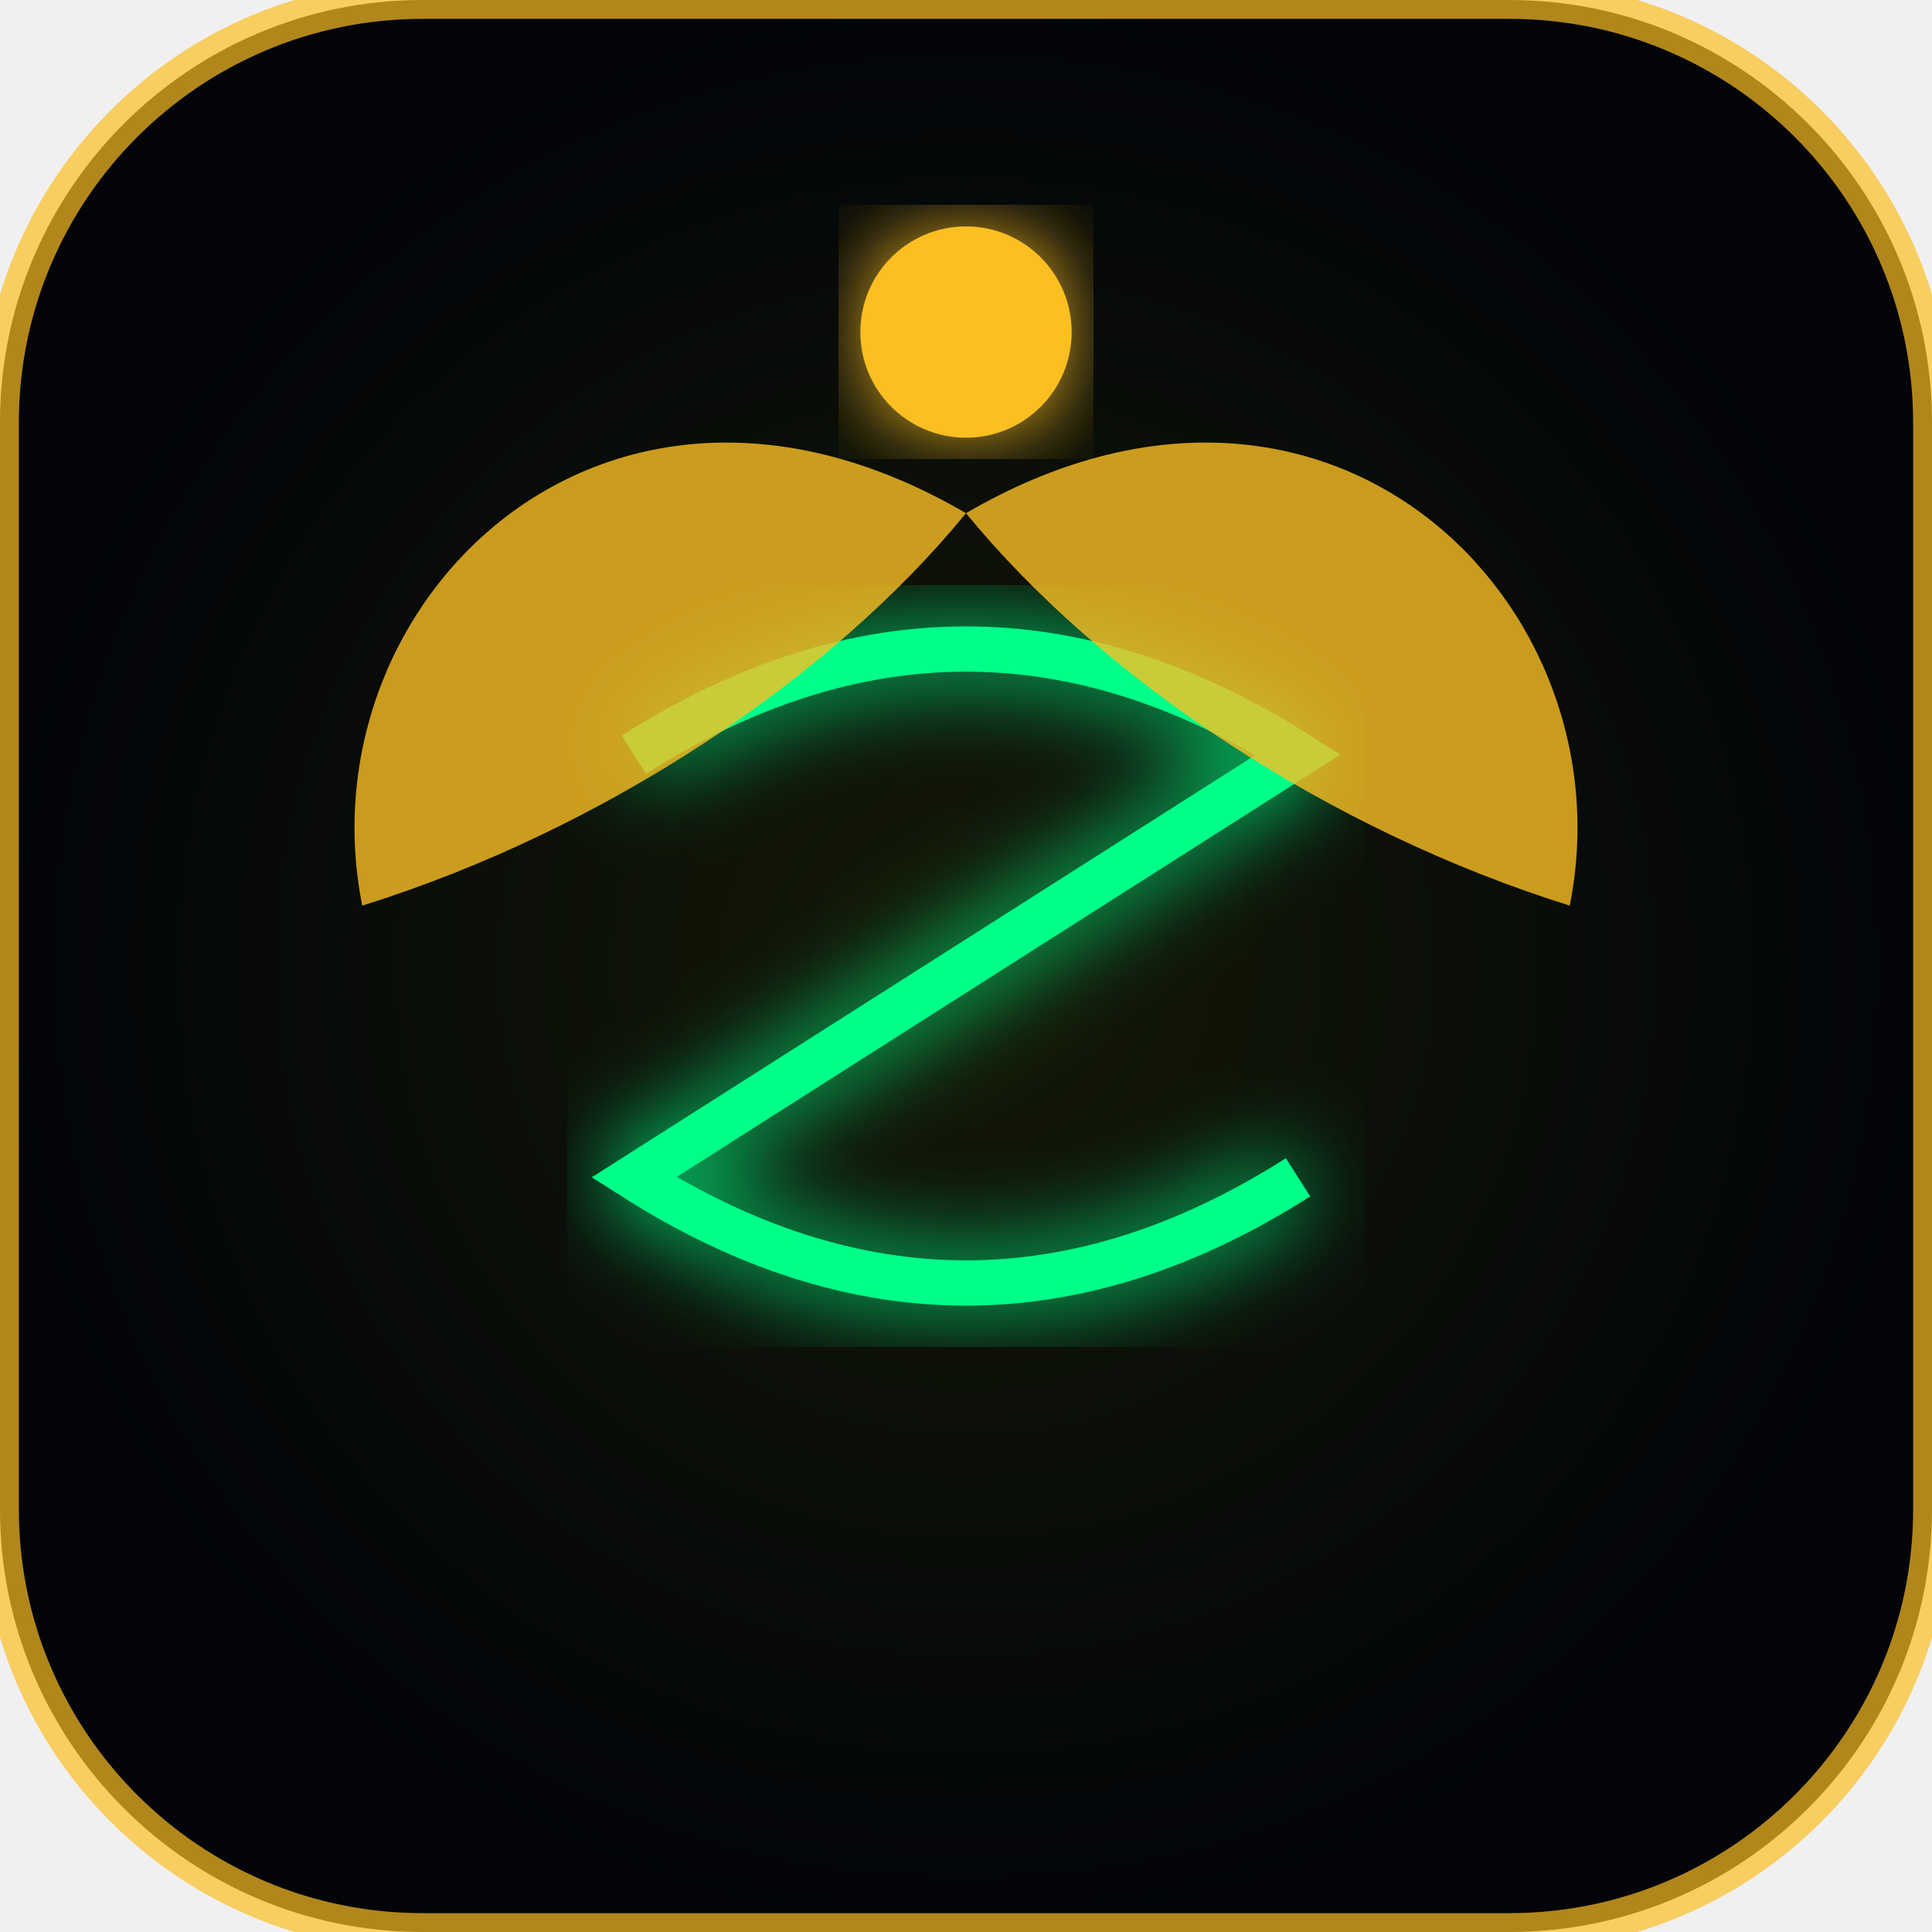
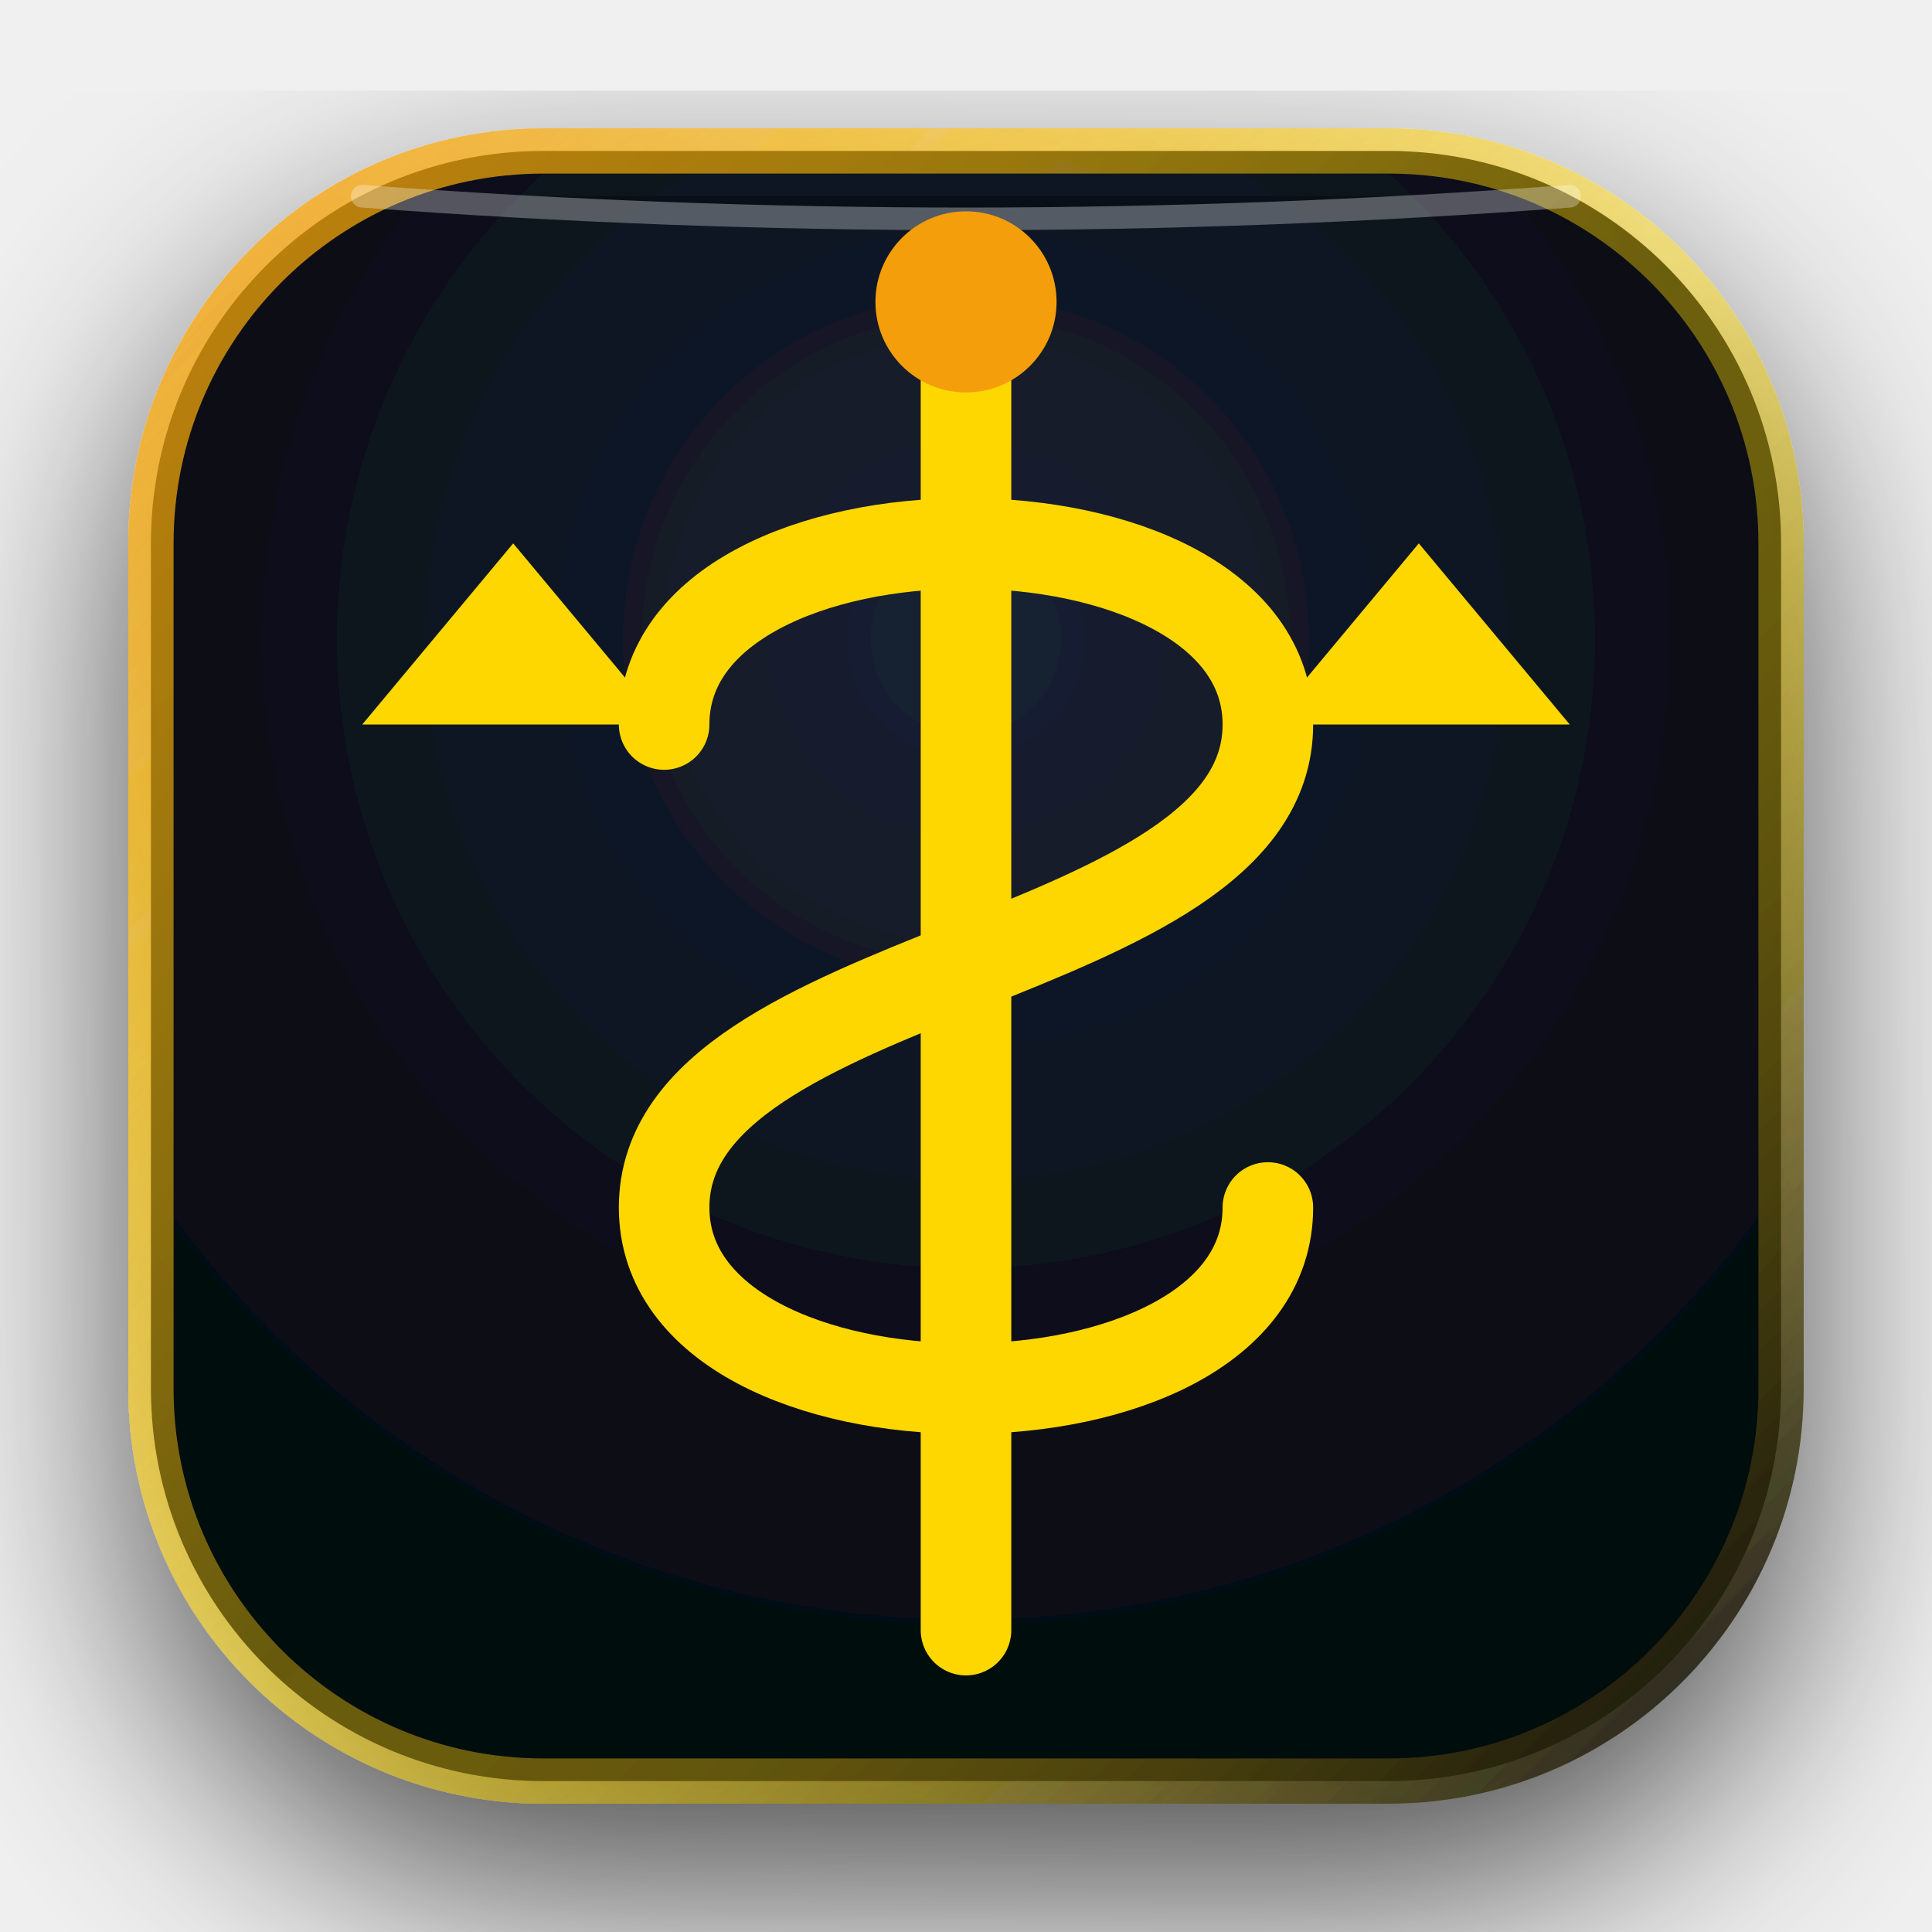
<svg xmlns="http://www.w3.org/2000/svg" viewBox="0 0 128 128">
  <defs>
-     <radialGradient id="bg_hermes" cx="50%" cy="50%" r="50%">
-       <stop offset="0%" stop-color="#141a06" />
-       <stop offset="100%" stop-color="#02040a" />
+     <radialGradient id="bgGrad" cx="50%" cy="30%" r="70%">
+       <stop offset="0%" stop-color="#182234" />
+       <stop offset="60%" stop-color="#0b101a" />
+       <stop offset="100%" stop-color="#04070d" />
    </radialGradient>
-     <filter id="glow_gold">
-       <feGaussianBlur stdDeviation="3" result="blur" />
-       <feMerge>
-         <feMergeNode in="blur" />
-         <feMergeNode in="SourceGraphic" />
-       </feMerge>
+     <linearGradient id="rimGrad" x1="0%" y1="0%" x2="100%" y2="100%">
+       <stop offset="0%" stop-color="#f59e0b" stop-opacity="0.8" />
+       <stop offset="50%" stop-color="#ffd700" stop-opacity="0.4" />
+       <stop offset="100%" stop-color="#04070d" stop-opacity="0.9" />
+     </linearGradient>
+     <linearGradient id="goldGrad" x1="0%" y1="0%" x2="100%" y2="100%">
+       <stop offset="0%" stop-color="#ffd700" />
+       <stop offset="100%" stop-color="#ea580c" />
+     </linearGradient>
+     <filter id="shadow" x="-20%" y="-20%" width="140%" height="140%">
+       <feDropShadow dx="0" dy="6" stdDeviation="8" flood-color="#000000" flood-opacity="0.7" />
    </filter>
  </defs>
-   <rect width="128" height="128" rx="28" fill="url(#bg_hermes)" stroke="#fbbf24" stroke-width="2.5" stroke-opacity="0.7" />
-   <path d="M64,22 L64,106" stroke="#fbbf24" stroke-width="4" stroke-linecap="round" filter="url(#glow_gold)" />
-   <path d="M42,50 Q64,36 86,50 Q64,64 42,78 Q64,92 86,78" fill="none" stroke="#00ff88" stroke-width="3" filter="url(#glow_gold)" />
-   <circle cx="64" cy="22" r="7" fill="#fbbf24" filter="url(#glow_gold)" />
-   <path d="M64,34 C40,20 20,40 24,60 C40,55 55,45 64,34 Z" fill="#fbbf24" fill-opacity="0.8" />
-   <path d="M64,34 C88,20 108,40 104,60 C88,55 73,45 64,34 Z" fill="#fbbf24" fill-opacity="0.8" />
+   <rect x="10" y="10" width="108" height="108" rx="26" fill="url(#bgGrad)" stroke="url(#rimGrad)" stroke-width="3" filter="url(#shadow)" />
+   <path d="M 24 13 Q 64 16 104 13" stroke="#ffffff" stroke-width="1.5" stroke-linecap="round" opacity="0.3" />
+   <path d="M64,20 L64,108 M44,48 C44,32 84,32 84,48 C84,64 44,64 44,80 C44,96 84,96 84,80" fill="none" stroke="#ffd700" stroke-width="6" stroke-linecap="round" />
+   <circle cx="64" cy="20" r="6" fill="#f59e0b" />
+   <polygon points="34,36 44,48 24,48" fill="#ffd700" />
+   <polygon points="94,36 104,48 84,48" fill="#ffd700" />
</svg>
